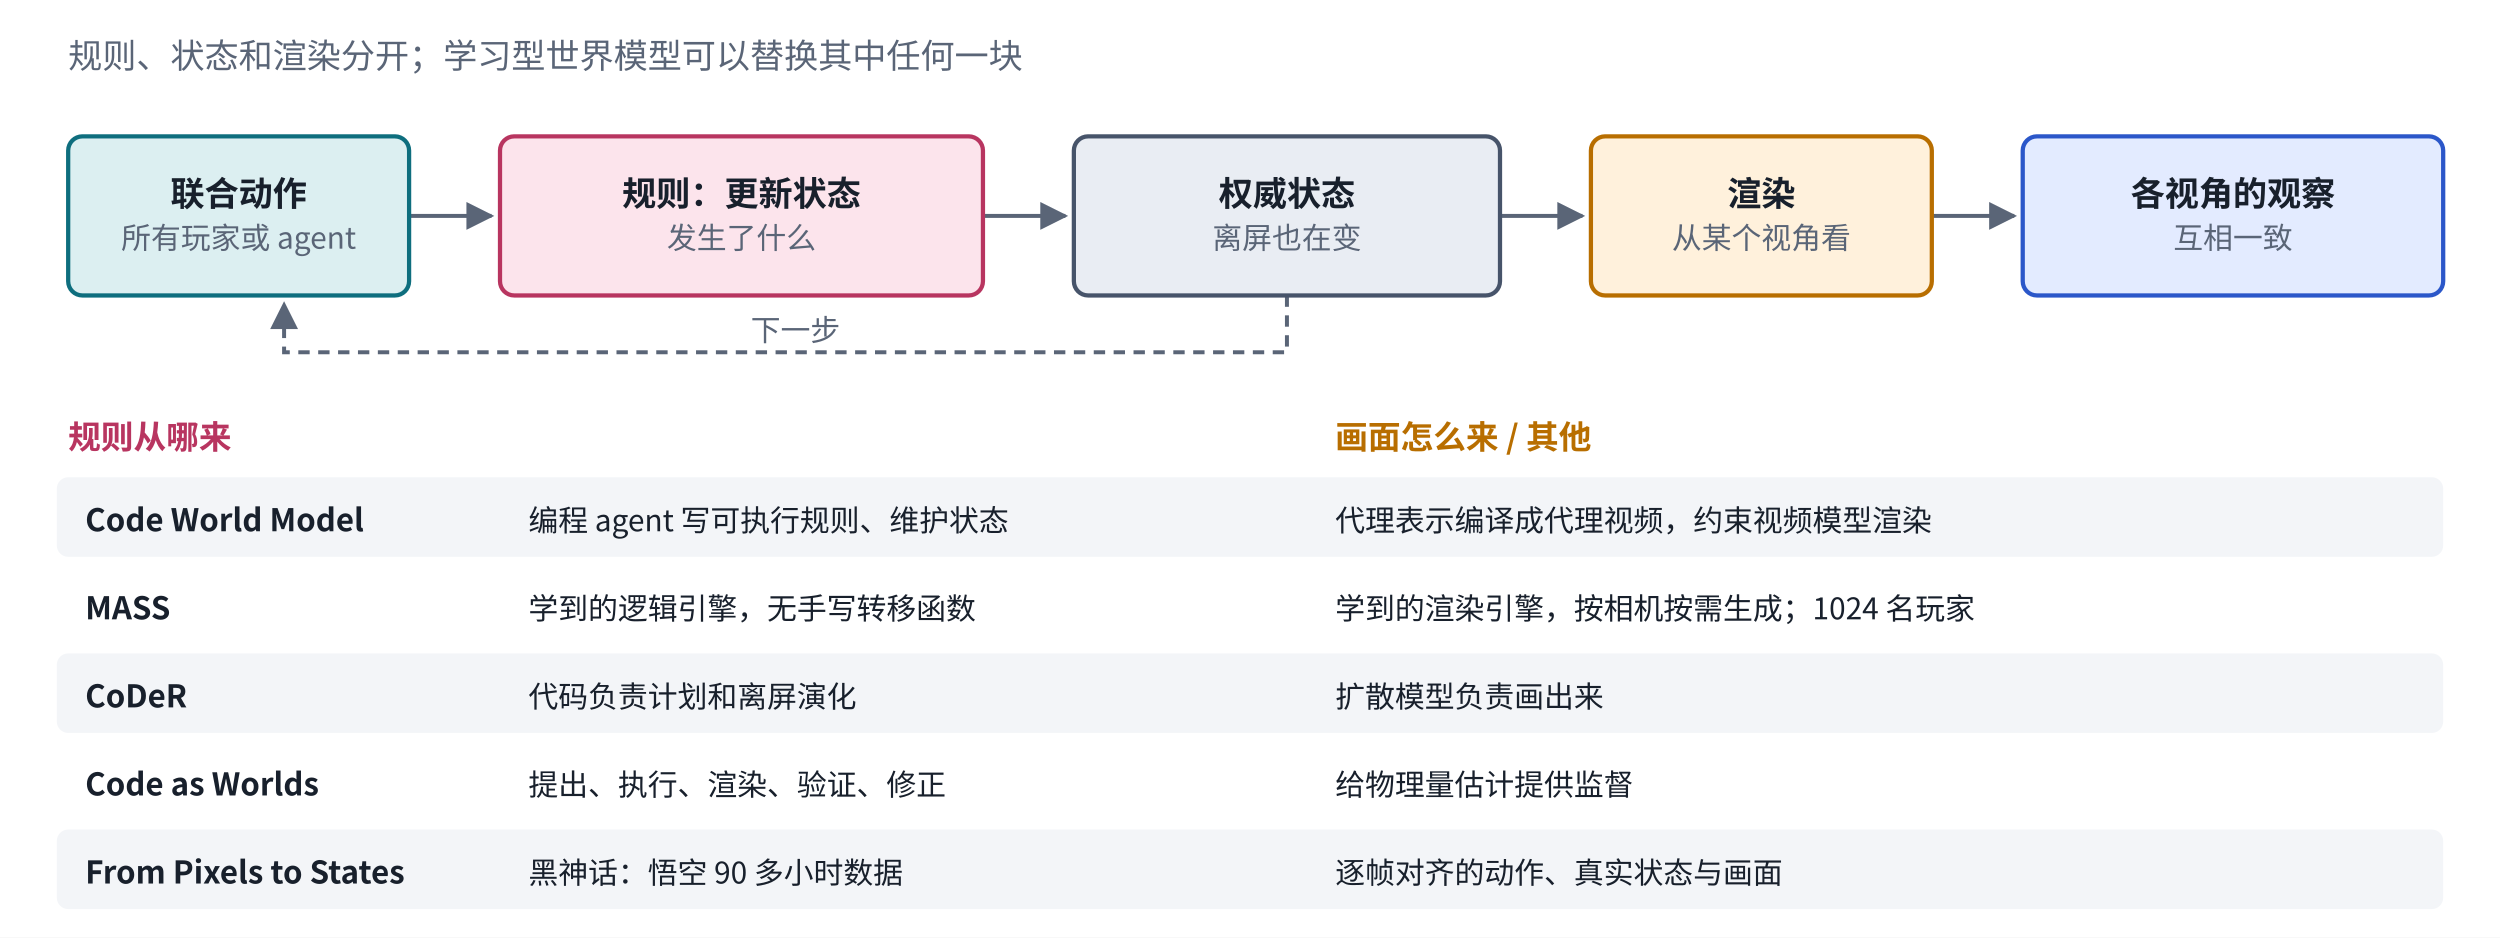
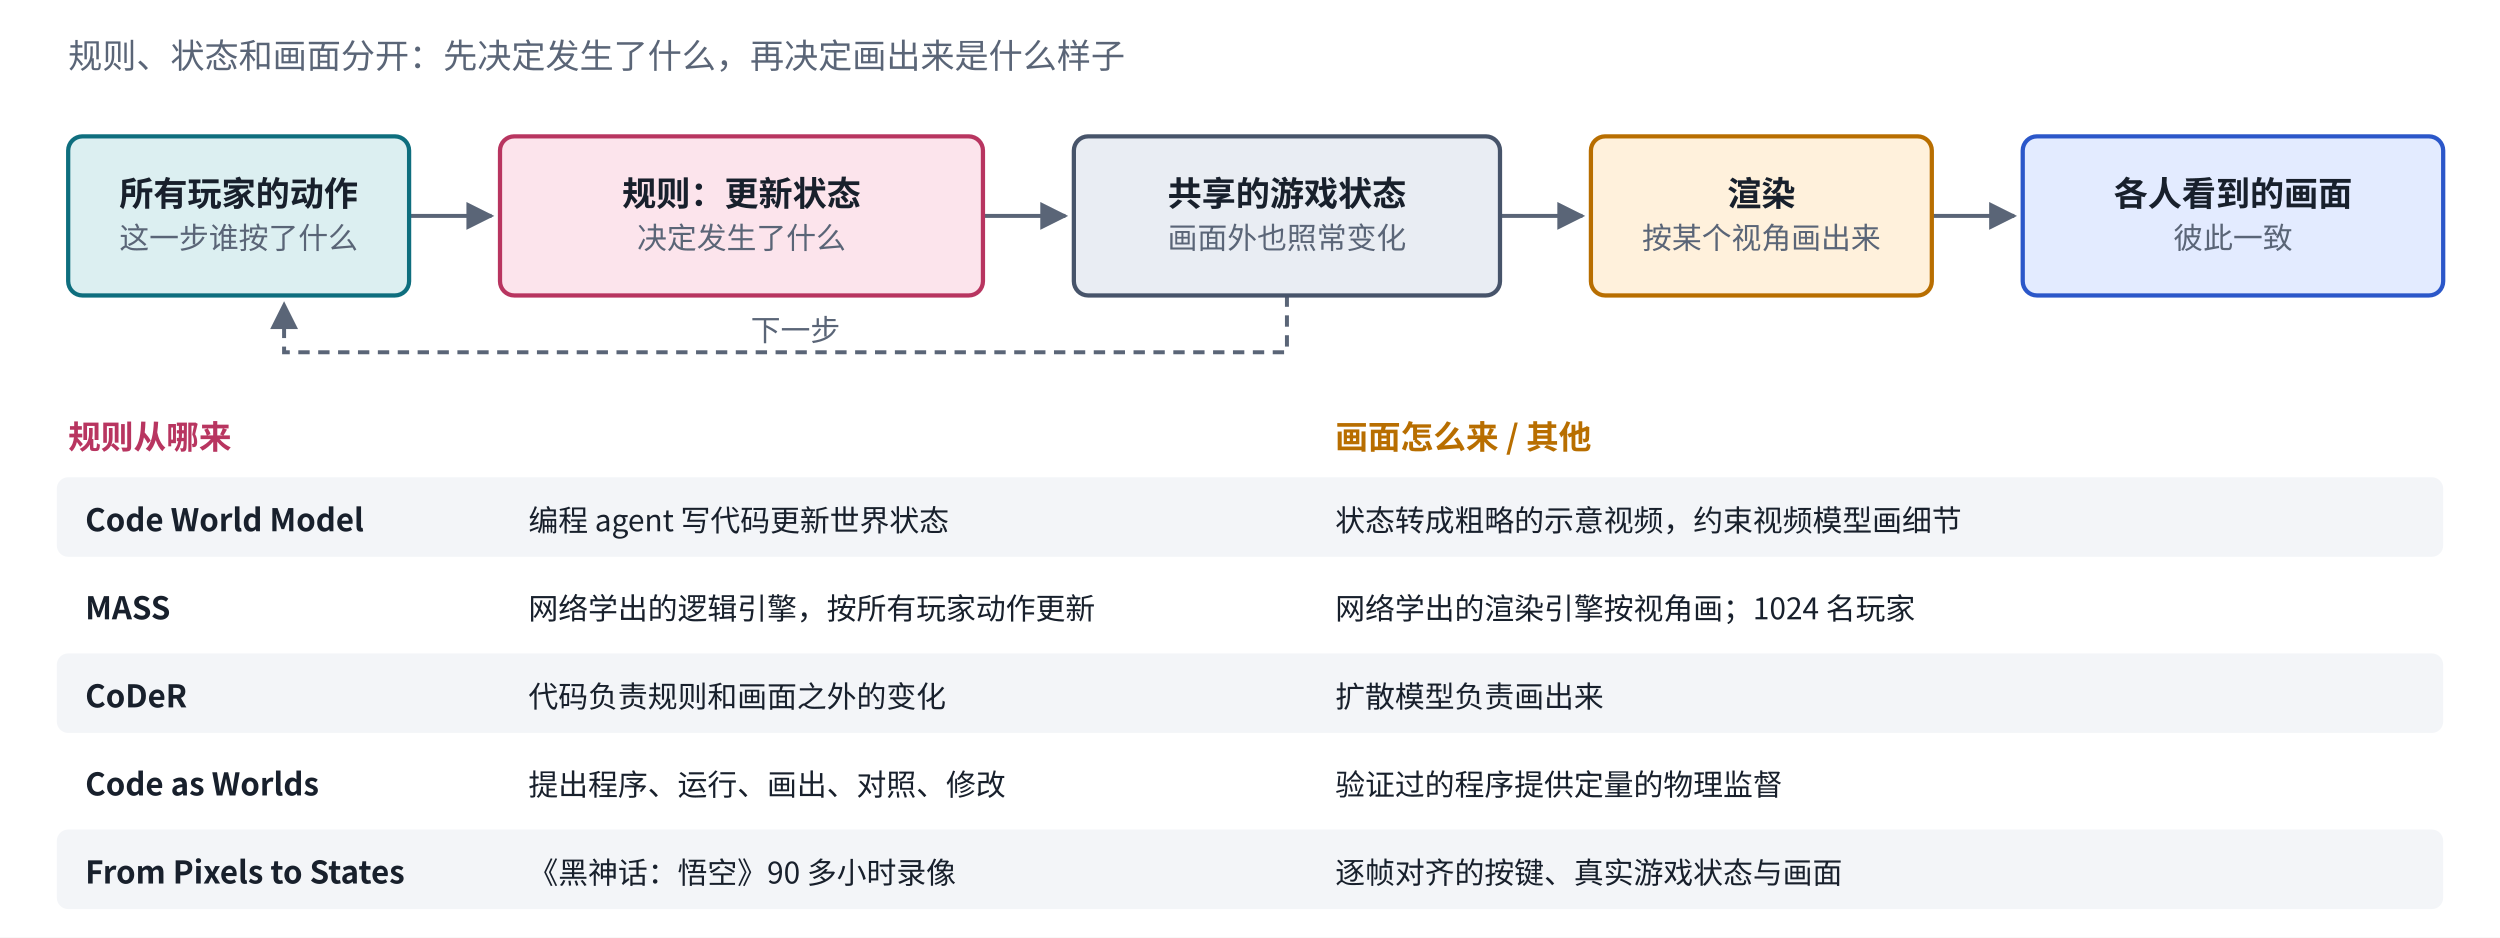
<svg xmlns="http://www.w3.org/2000/svg" viewBox="0 0 880 330" width="880" height="330" role="img" aria-label="游戏引擎式的世界模型：先决定发生了什么，再决定看到什么">
  <defs>
    <marker id="ah-b6engine" viewBox="0 0 10 10" refX="9" refY="5" markerWidth="7" markerHeight="7" orient="auto-start-reverse">
      <path d="M0,0 L10,5 L0,10 z" fill="#5A6577" />
    </marker>
  </defs>
  <rect x="0" y="0" width="880" height="330" fill="#ffffff" />
  <path d="M144,76 L173,76" fill="none" stroke="#5A6577" stroke-width="1.4" marker-end="url(#ah-b6engine)" />
  <path d="M346,76 L375,76" fill="none" stroke="#5A6577" stroke-width="1.4" marker-end="url(#ah-b6engine)" />
  <path d="M528,76 L557,76" fill="none" stroke="#5A6577" stroke-width="1.4" marker-end="url(#ah-b6engine)" />
  <path d="M680,76 L709,76" fill="none" stroke="#5A6577" stroke-width="1.4" marker-end="url(#ah-b6engine)" />
  <path d="M453,104 L453,124 L100,124 L100,107" fill="none" stroke="#5A6577" stroke-width="1.4" stroke-dasharray="4 3" marker-end="url(#ah-b6engine)" />
  <rect x="20" y="168" width="840" height="28" rx="4" fill="#F3F5F8" stroke="#D5DBE4" stroke-width="0" />
  <rect x="20" y="199" width="840" height="28" rx="4" fill="#FFFFFF" stroke="#D5DBE4" stroke-width="0" />
  <rect x="20" y="230" width="840" height="28" rx="4" fill="#F3F5F8" stroke="#D5DBE4" stroke-width="0" />
  <rect x="20" y="261" width="840" height="28" rx="4" fill="#FFFFFF" stroke="#D5DBE4" stroke-width="0" />
  <rect x="20" y="292" width="840" height="28" rx="4" fill="#F3F5F8" stroke="#D5DBE4" stroke-width="0" />
  <rect x="24" y="48" width="120" height="56" rx="5" fill="#DCEFF1" stroke="#0E6E7E" stroke-width="1.5" />
  <rect x="176" y="48" width="170" height="56" rx="5" fill="#FCE4EC" stroke="#B83560" stroke-width="1.5" />
  <rect x="378" y="48" width="150" height="56" rx="5" fill="#E9EDF3" stroke="#47546A" stroke-width="1.5" />
  <rect x="560" y="48" width="120" height="56" rx="5" fill="#FFF1DC" stroke="#B86E00" stroke-width="1.5" />
  <rect x="712" y="48" width="148" height="56" rx="5" fill="#E3EBFF" stroke="#2B57C9" stroke-width="1.5" />
-   <text x="24" y="24" text-anchor="start" font-size="12" font-weight="500" fill="#5A6577" font-family="PingFang SC, Noto Sans CJK SC, Microsoft YaHei, sans-serif">规则、状态和渲染分开；学习型世界模型可以替换其中任何一块</text>
-   <text x="84" y="72.475" text-anchor="middle" font-size="12" font-weight="600" fill="#18202C" font-family="PingFang SC, Noto Sans CJK SC, Microsoft YaHei, sans-serif">联合动作</text>
-   <text x="84" y="87.535" text-anchor="middle" font-size="10.5" font-weight="400" fill="#5A6577" font-family="PingFang SC, Noto Sans CJK SC, Microsoft YaHei, sans-serif">所有玩家或 agent</text>
+   <text x="24" y="24" text-anchor="start" font-size="12" font-weight="500" fill="#5A6577" font-family="PingFang SC, Noto Sans CJK SC, Microsoft YaHei, sans-serif">规则、状态和画面分开：先决定发生了什么，再决定画出来是什么样子</text>
+   <text x="84" y="72.475" text-anchor="middle" font-size="12" font-weight="600" fill="#18202C" font-family="PingFang SC, Noto Sans CJK SC, Microsoft YaHei, sans-serif">所有玩家的动作</text>
+   <text x="84" y="87.535" text-anchor="middle" font-size="10.5" font-weight="400" fill="#5A6577" font-family="PingFang SC, Noto Sans CJK SC, Microsoft YaHei, sans-serif">这一步谁按了什么</text>
  <text x="261" y="72.475" text-anchor="middle" font-size="12" font-weight="600" fill="#18202C" font-family="PingFang SC, Noto Sans CJK SC, Microsoft YaHei, sans-serif">规则：更新状态</text>
-   <text x="261" y="87.535" text-anchor="middle" font-size="10.5" font-weight="400" fill="#5A6577" font-family="PingFang SC, Noto Sans CJK SC, Microsoft YaHei, sans-serif">发生了什么</text>
-   <text x="453" y="72.475" text-anchor="middle" font-size="12" font-weight="600" fill="#18202C" font-family="PingFang SC, Noto Sans CJK SC, Microsoft YaHei, sans-serif">权威状态</text>
-   <text x="453" y="87.535" text-anchor="middle" font-size="10.5" font-weight="400" fill="#5A6577" font-family="PingFang SC, Noto Sans CJK SC, Microsoft YaHei, sans-serif">离屏也在变</text>
+   <text x="261" y="87.535" text-anchor="middle" font-size="10.5" font-weight="400" fill="#5A6577" font-family="PingFang SC, Noto Sans CJK SC, Microsoft YaHei, sans-serif">决定发生了什么</text>
+   <text x="453" y="72.475" text-anchor="middle" font-size="12" font-weight="600" fill="#18202C" font-family="PingFang SC, Noto Sans CJK SC, Microsoft YaHei, sans-serif">共享的游戏状态</text>
+   <text x="453" y="87.535" text-anchor="middle" font-size="10.5" font-weight="400" fill="#5A6577" font-family="PingFang SC, Noto Sans CJK SC, Microsoft YaHei, sans-serif">画面外也照常变化</text>
  <text x="620" y="72.475" text-anchor="middle" font-size="12" font-weight="600" fill="#18202C" font-family="PingFang SC, Noto Sans CJK SC, Microsoft YaHei, sans-serif">渲染</text>
-   <text x="620" y="87.535" text-anchor="middle" font-size="10.5" font-weight="400" fill="#5A6577" font-family="PingFang SC, Noto Sans CJK SC, Microsoft YaHei, sans-serif">从某个视角看</text>
-   <text x="786" y="72.475" text-anchor="middle" font-size="12" font-weight="600" fill="#18202C" font-family="PingFang SC, Noto Sans CJK SC, Microsoft YaHei, sans-serif">各视角的观察</text>
-   <text x="786" y="87.535" text-anchor="middle" font-size="10.5" font-weight="400" fill="#5A6577" font-family="PingFang SC, Noto Sans CJK SC, Microsoft YaHei, sans-serif">互相一致</text>
+   <text x="620" y="87.535" text-anchor="middle" font-size="10.5" font-weight="400" fill="#5A6577" font-family="PingFang SC, Noto Sans CJK SC, Microsoft YaHei, sans-serif">按某个视角画出来</text>
+   <text x="786" y="72.475" text-anchor="middle" font-size="12" font-weight="600" fill="#18202C" font-family="PingFang SC, Noto Sans CJK SC, Microsoft YaHei, sans-serif">各人看到的画面</text>
+   <text x="786" y="87.535" text-anchor="middle" font-size="10.5" font-weight="400" fill="#5A6577" font-family="PingFang SC, Noto Sans CJK SC, Microsoft YaHei, sans-serif">彼此一致</text>
  <text x="280" y="120" text-anchor="middle" font-size="10.5" font-weight="400" fill="#5A6577" font-family="PingFang SC, Noto Sans CJK SC, Microsoft YaHei, sans-serif" style="paint-order:stroke;stroke-width:4px;stroke-linejoin:round" stroke="#ffffff">下一步</text>
  <text x="24" y="158" text-anchor="start" font-size="11.5" font-weight="700" fill="#B83560" font-family="PingFang SC, Noto Sans CJK SC, Microsoft YaHei, sans-serif">规则从哪来</text>
  <text x="470" y="158" text-anchor="start" font-size="11.5" font-weight="700" fill="#B86E00" font-family="PingFang SC, Noto Sans CJK SC, Microsoft YaHei, sans-serif">画面怎么来 / 其他</text>
  <text x="30" y="187" text-anchor="start" font-size="11" font-weight="700" fill="#18202C" font-family="PingFang SC, Noto Sans CJK SC, Microsoft YaHei, sans-serif">Code World Model</text>
-   <text x="186" y="187" text-anchor="start" font-size="10.5" font-weight="400" fill="#18202C" font-family="PingFang SC, Noto Sans CJK SC, Microsoft YaHei, sans-serif">编程 agent 写可执行规则、维护状态</text>
-   <text x="470" y="187" text-anchor="start" font-size="10.5" font-weight="400" fill="#18202C" font-family="PingFang SC, Noto Sans CJK SC, Microsoft YaHei, sans-serif">代理表示编译成代理视频，约束视频模型渲染</text>
+   <text x="186" y="187" text-anchor="start" font-size="10.5" font-weight="400" fill="#18202C" font-family="PingFang SC, Noto Sans CJK SC, Microsoft YaHei, sans-serif">编程 agent 写代码更新世界状态</text>
+   <text x="470" y="187" text-anchor="start" font-size="10.5" font-weight="400" fill="#18202C" font-family="PingFang SC, Noto Sans CJK SC, Microsoft YaHei, sans-serif">状态转成粗略的示意视频，约束视频模型画细节</text>
  <text x="30" y="218" text-anchor="start" font-size="11" font-weight="700" fill="#18202C" font-family="PingFang SC, Noto Sans CJK SC, Microsoft YaHei, sans-serif">MASS</text>
-   <text x="186" y="218" text-anchor="start" font-size="10.5" font-weight="400" fill="#18202C" font-family="PingFang SC, Noto Sans CJK SC, Microsoft YaHei, sans-serif">学到的逻辑引擎，无手写转移函数</text>
-   <text x="470" y="218" text-anchor="start" font-size="10.5" font-weight="400" fill="#18202C" font-family="PingFang SC, Noto Sans CJK SC, Microsoft YaHei, sans-serif">学到的渲染引擎，按相机按需生成；1024 名玩家</text>
+   <text x="186" y="218" text-anchor="start" font-size="10.5" font-weight="400" fill="#18202C" font-family="PingFang SC, Noto Sans CJK SC, Microsoft YaHei, sans-serif">网络学出的逻辑引擎，按所有玩家动作更新</text>
+   <text x="470" y="218" text-anchor="start" font-size="10.5" font-weight="400" fill="#18202C" font-family="PingFang SC, Noto Sans CJK SC, Microsoft YaHei, sans-serif">网络学出的渲染引擎按视角画；1024 名玩家</text>
  <text x="30" y="249" text-anchor="start" font-size="11" font-weight="700" fill="#18202C" font-family="PingFang SC, Noto Sans CJK SC, Microsoft YaHei, sans-serif">CoDeR</text>
-   <text x="186" y="249" text-anchor="start" font-size="10.5" font-weight="400" fill="#18202C" font-family="PingFang SC, Noto Sans CJK SC, Microsoft YaHei, sans-serif">代码负责计划和离屏演化</text>
+   <text x="186" y="249" text-anchor="start" font-size="10.5" font-weight="400" fill="#18202C" font-family="PingFang SC, Noto Sans CJK SC, Microsoft YaHei, sans-serif">代码负责规则和画面之外的变化</text>
  <text x="470" y="249" text-anchor="start" font-size="10.5" font-weight="400" fill="#18202C" font-family="PingFang SC, Noto Sans CJK SC, Microsoft YaHei, sans-serif">扩散模型负责画出来</text>
  <text x="30" y="280" text-anchor="start" font-size="11" font-weight="700" fill="#18202C" font-family="PingFang SC, Noto Sans CJK SC, Microsoft YaHei, sans-serif">Code as Worlds</text>
-   <text x="186" y="280" text-anchor="start" font-size="10.5" font-weight="400" fill="#18202C" font-family="PingFang SC, Noto Sans CJK SC, Microsoft YaHei, sans-serif">提出、执行、渲染、验证、修正</text>
-   <text x="470" y="280" text-anchor="start" font-size="10.5" font-weight="400" fill="#18202C" font-family="PingFang SC, Noto Sans CJK SC, Microsoft YaHei, sans-serif">给物理量估计提供监督</text>
+   <text x="186" y="280" text-anchor="start" font-size="10.5" font-weight="400" fill="#18202C" font-family="PingFang SC, Noto Sans CJK SC, Microsoft YaHei, sans-serif">提出程序、运行、画出、对照、修改</text>
+   <text x="470" y="280" text-anchor="start" font-size="10.5" font-weight="400" fill="#18202C" font-family="PingFang SC, Noto Sans CJK SC, Microsoft YaHei, sans-serif">验证过的程序提供定量的物理监督</text>
  <text x="30" y="311" text-anchor="start" font-size="11" font-weight="700" fill="#18202C" font-family="PingFang SC, Noto Sans CJK SC, Microsoft YaHei, sans-serif">From Pixels to States</text>
-   <text x="186" y="311" text-anchor="start" font-size="10.5" font-weight="400" fill="#18202C" font-family="PingFang SC, Noto Sans CJK SC, Microsoft YaHei, sans-serif">黑神话：悟空 90 多小时数据</text>
-   <text x="470" y="311" text-anchor="start" font-size="10.5" font-weight="400" fill="#18202C" font-family="PingFang SC, Noto Sans CJK SC, Microsoft YaHei, sans-serif">逐帧对齐的动作、真实状态与画面</text>
+   <text x="186" y="311" text-anchor="start" font-size="10.5" font-weight="400" fill="#18202C" font-family="PingFang SC, Noto Sans CJK SC, Microsoft YaHei, sans-serif">《黑神话：悟空》90 多小时录像</text>
+   <text x="470" y="311" text-anchor="start" font-size="10.5" font-weight="400" fill="#18202C" font-family="PingFang SC, Noto Sans CJK SC, Microsoft YaHei, sans-serif">逐帧对齐的按键、真实游戏状态与画面</text>
</svg>
